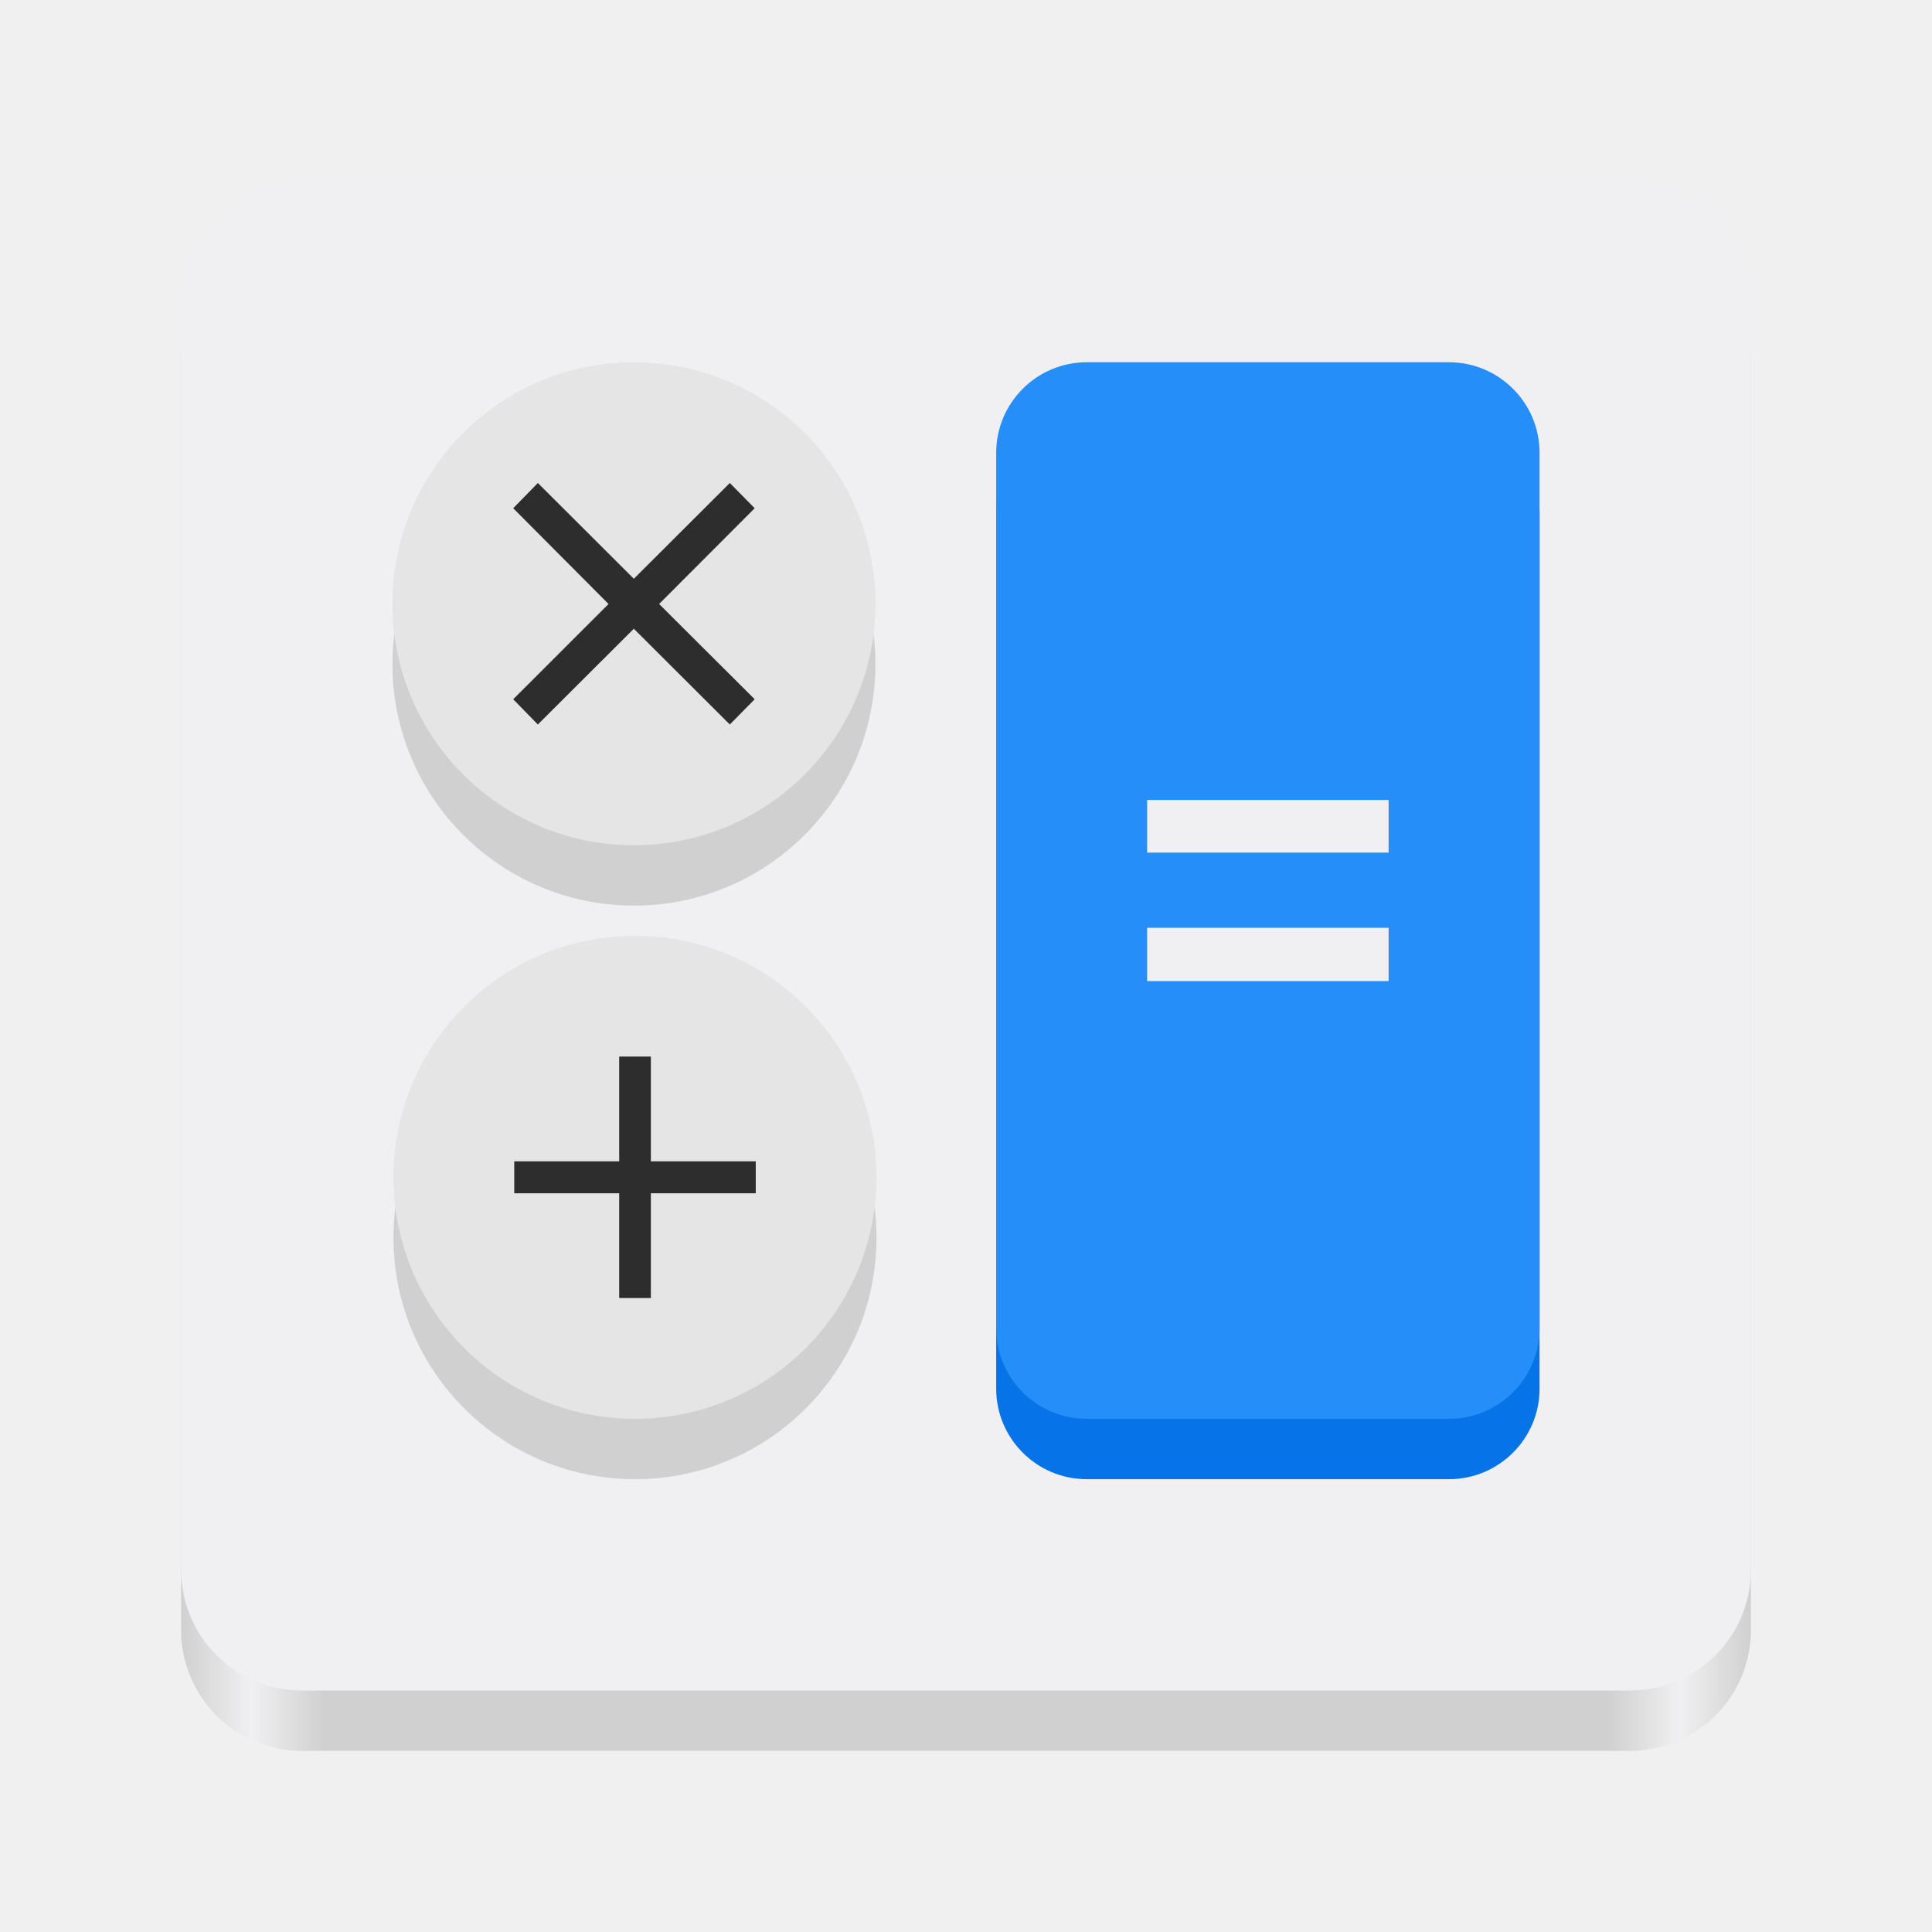
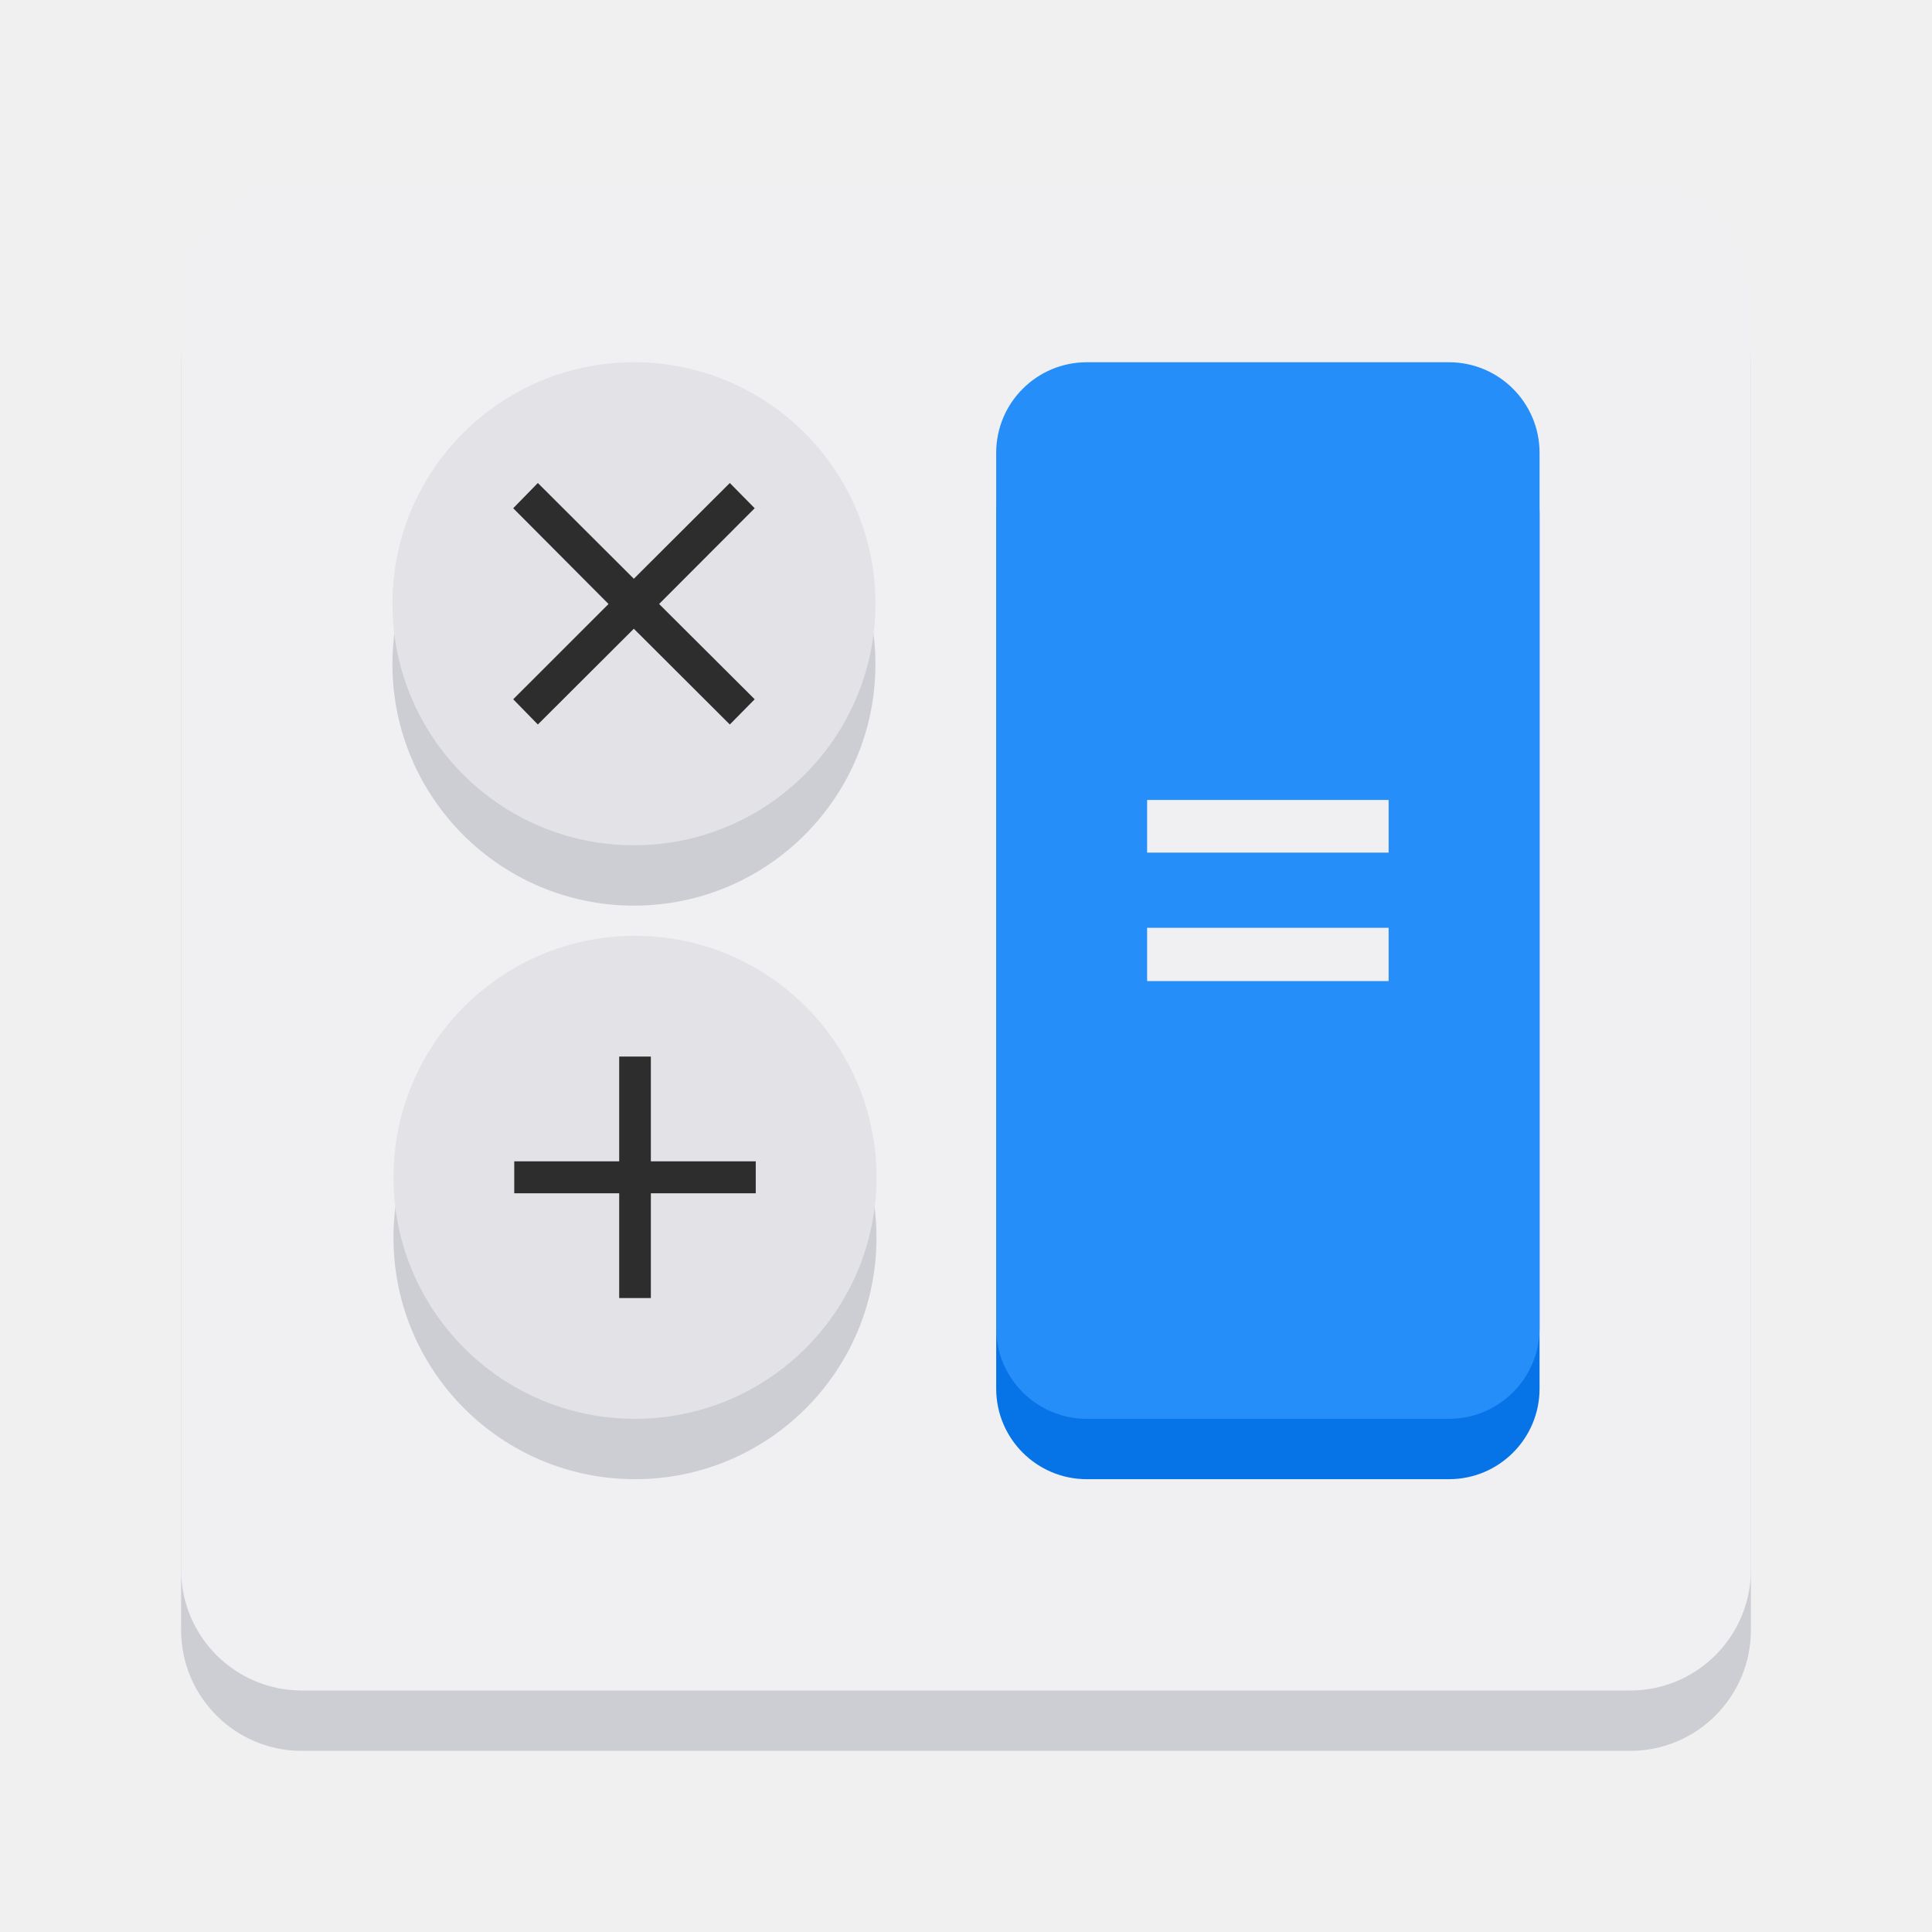
<svg xmlns="http://www.w3.org/2000/svg" height="128px" viewBox="0 0 128 128" width="128px" version="1.1" id="svg37">
  <defs id="defs41" />
  <linearGradient id="a" gradientTransform="matrix(0.232143 0 0 0.328947 -8.56688 263.827)" gradientUnits="userSpaceOnUse" x1="88.596" x2="536.596" y1="-449.394" y2="-449.394">
    <stop offset="0" stop-color="#deddda" id="stop2" style="stop-color:#d0d0d0;stop-opacity:1" />
    <stop offset="0.045" stop-color="#eeeeec" id="stop4" style="stop-color:#f0f0f2;stop-opacity:1" />
    <stop offset="0.091" stop-color="#deddda" id="stop6" style="stop-color:#d0d0d0;stop-opacity:1" />
    <stop offset="0.909" stop-color="#deddda" id="stop8" style="stop-color:#d0d0d0;stop-opacity:1" />
    <stop offset="0.955" stop-color="#eeeeec" id="stop10" style="stop-color:#f0f0f2;stop-opacity:1" />
    <stop offset="1" stop-color="#c0bfbc" id="stop12" style="stop-color:#d0d0d0;stop-opacity:1" />
  </linearGradient>
-   <path d="m 20 16 h 88 c 4.418 0 8 3.582 8 8 v 84 c 0 4.418 -3.582 8 -8 8 h -88 c -4.418 0 -8 -3.582 -8 -8 v -84 c 0 -4.418 3.582 -8 8 -8 z m 0 0" fill="url(#a)" id="path15" />
+   <path d="m 20 16 h 88 c 4.418 0 8 3.582 8 8 v 84 c 0 4.418 -3.582 8 -8 8 h -88 c -4.418 0 -8 -3.582 -8 -8 v -84 c 0 -4.418 3.582 -8 8 -8 z m 0 0" fill="url(#a)" id="path15" style="fill:#cdcdd4" />
  <path d="m 20 12 h 88 c 4.418 0 8 3.582 8 8 v 84 c 0 4.418 -3.582 8 -8 8 h -88 c -4.418 0 -8 -3.582 -8 -8 v -84 c 0 -4.418 3.582 -8 8 -8 z m 0 0" fill="#ffffff" id="path17" style="fill:#f0f0f2" />
-   <path d="m 58 44 c 0 8.836 -7.164 16 -16 16 s -16 -7.164 -16 -16 s 7.164 -16 16 -16 s 16 7.164 16 16 z m 0 0" fill="#9a9996" id="path19" style="fill:#d0d0d0" />
-   <path d="m 58 40 c 0 8.836 -7.164 16 -16 16 s -16 -7.164 -16 -16 s 7.164 -16 16 -16 s 16 7.164 16 16 z m 0 0" fill="#deddda" id="path21" style="fill:#e5e5e5" />
-   <path d="m 58.07 82 c 0 8.836 -7.164 16 -16 16 c -8.836 0 -16 -7.164 -16 -16 s 7.164 -16 16 -16 c 8.836 0 16 7.164 16 16 z m 0 0" fill="#9a9996" id="path23" style="fill:#d0d0d0" />
-   <path d="m 58.07 78 c 0 8.836 -7.164 16 -16 16 c -8.836 0 -16 -7.164 -16 -16 s 7.164 -16 16 -16 c 8.836 0 16 7.164 16 16 z m 0 0" fill="#deddda" id="path25" style="fill:#e5e5e5" />
+   <path d="m 58 44 c 0 8.836 -7.164 16 -16 16 s -16 -7.164 -16 -16 s 7.164 -16 16 -16 s 16 7.164 16 16 z m 0 0" fill="#9a9996" id="path19" style="fill:#cdcdd4" />
+   <path d="m 58 40 c 0 8.836 -7.164 16 -16 16 s -16 -7.164 -16 -16 s 7.164 -16 16 -16 s 16 7.164 16 16 z m 0 0" fill="#deddda" id="path21" style="fill:#e3e3e7" />
+   <path d="m 58.07 82 c 0 8.836 -7.164 16 -16 16 c -8.836 0 -16 -7.164 -16 -16 s 7.164 -16 16 -16 c 8.836 0 16 7.164 16 16 z m 0 0" fill="#9a9996" id="path23" style="fill:#cdcdd4" />
+   <path d="m 58.07 78 c 0 8.836 -7.164 16 -16 16 c -8.836 0 -16 -7.164 -16 -16 s 7.164 -16 16 -16 c 8.836 0 16 7.164 16 16 z m 0 0" fill="#deddda" id="path25" style="fill:#e3e3e7" />
  <path d="m 72 28 h 24 c 3.312 0 6 2.688 6 6 v 58 c 0 3.312 -2.688 6 -6 6 h -24 c -3.312 0 -6 -2.688 -6 -6 v -58 c 0 -3.312 2.688 -6 6 -6 z m 0 0" fill="#1a5fb4" id="path27" style="fill:#0674e6" />
  <path d="m 72 24 h 24 c 3.312 0 6 2.688 6 6 v 58 c 0 3.312 -2.688 6 -6 6 h -24 c -3.312 0 -6 -2.688 -6 -6 v -58 c 0 -3.312 2.688 -6 6 -6 z m 0 0" fill="#3584e4" id="path29" style="fill:#268ef9" />
  <path d="m 50 33.672 l -6.332 6.344 l 6.332 6.312 l -1.648 1.672 l -6.359 -6.344 l -6.359 6.344 l -1.633 -1.672 l 6.316 -6.312 l -6.316 -6.344 l 1.633 -1.672 l 6.359 6.344 l 6.359 -6.344 z m 0 0" id="path31" style="fill:#2d2d2d" />
  <path d="m 43.121 70 v 6.941 h 6.949 v 2.117 h -6.949 v 6.941 h -2.098 v -6.941 h -6.953 v -2.117 h 6.953 v -6.941 z m 0 0" id="path33" style="fill:#2d2d2d" />
  <path d="m 76 53 h 16 v 3.488 h -16 z m 0 8.469 h 16 v 3.531 h -16 z m 0 0" fill="#ffffff" id="path35" style="fill:#f0f0f2" />
</svg>
